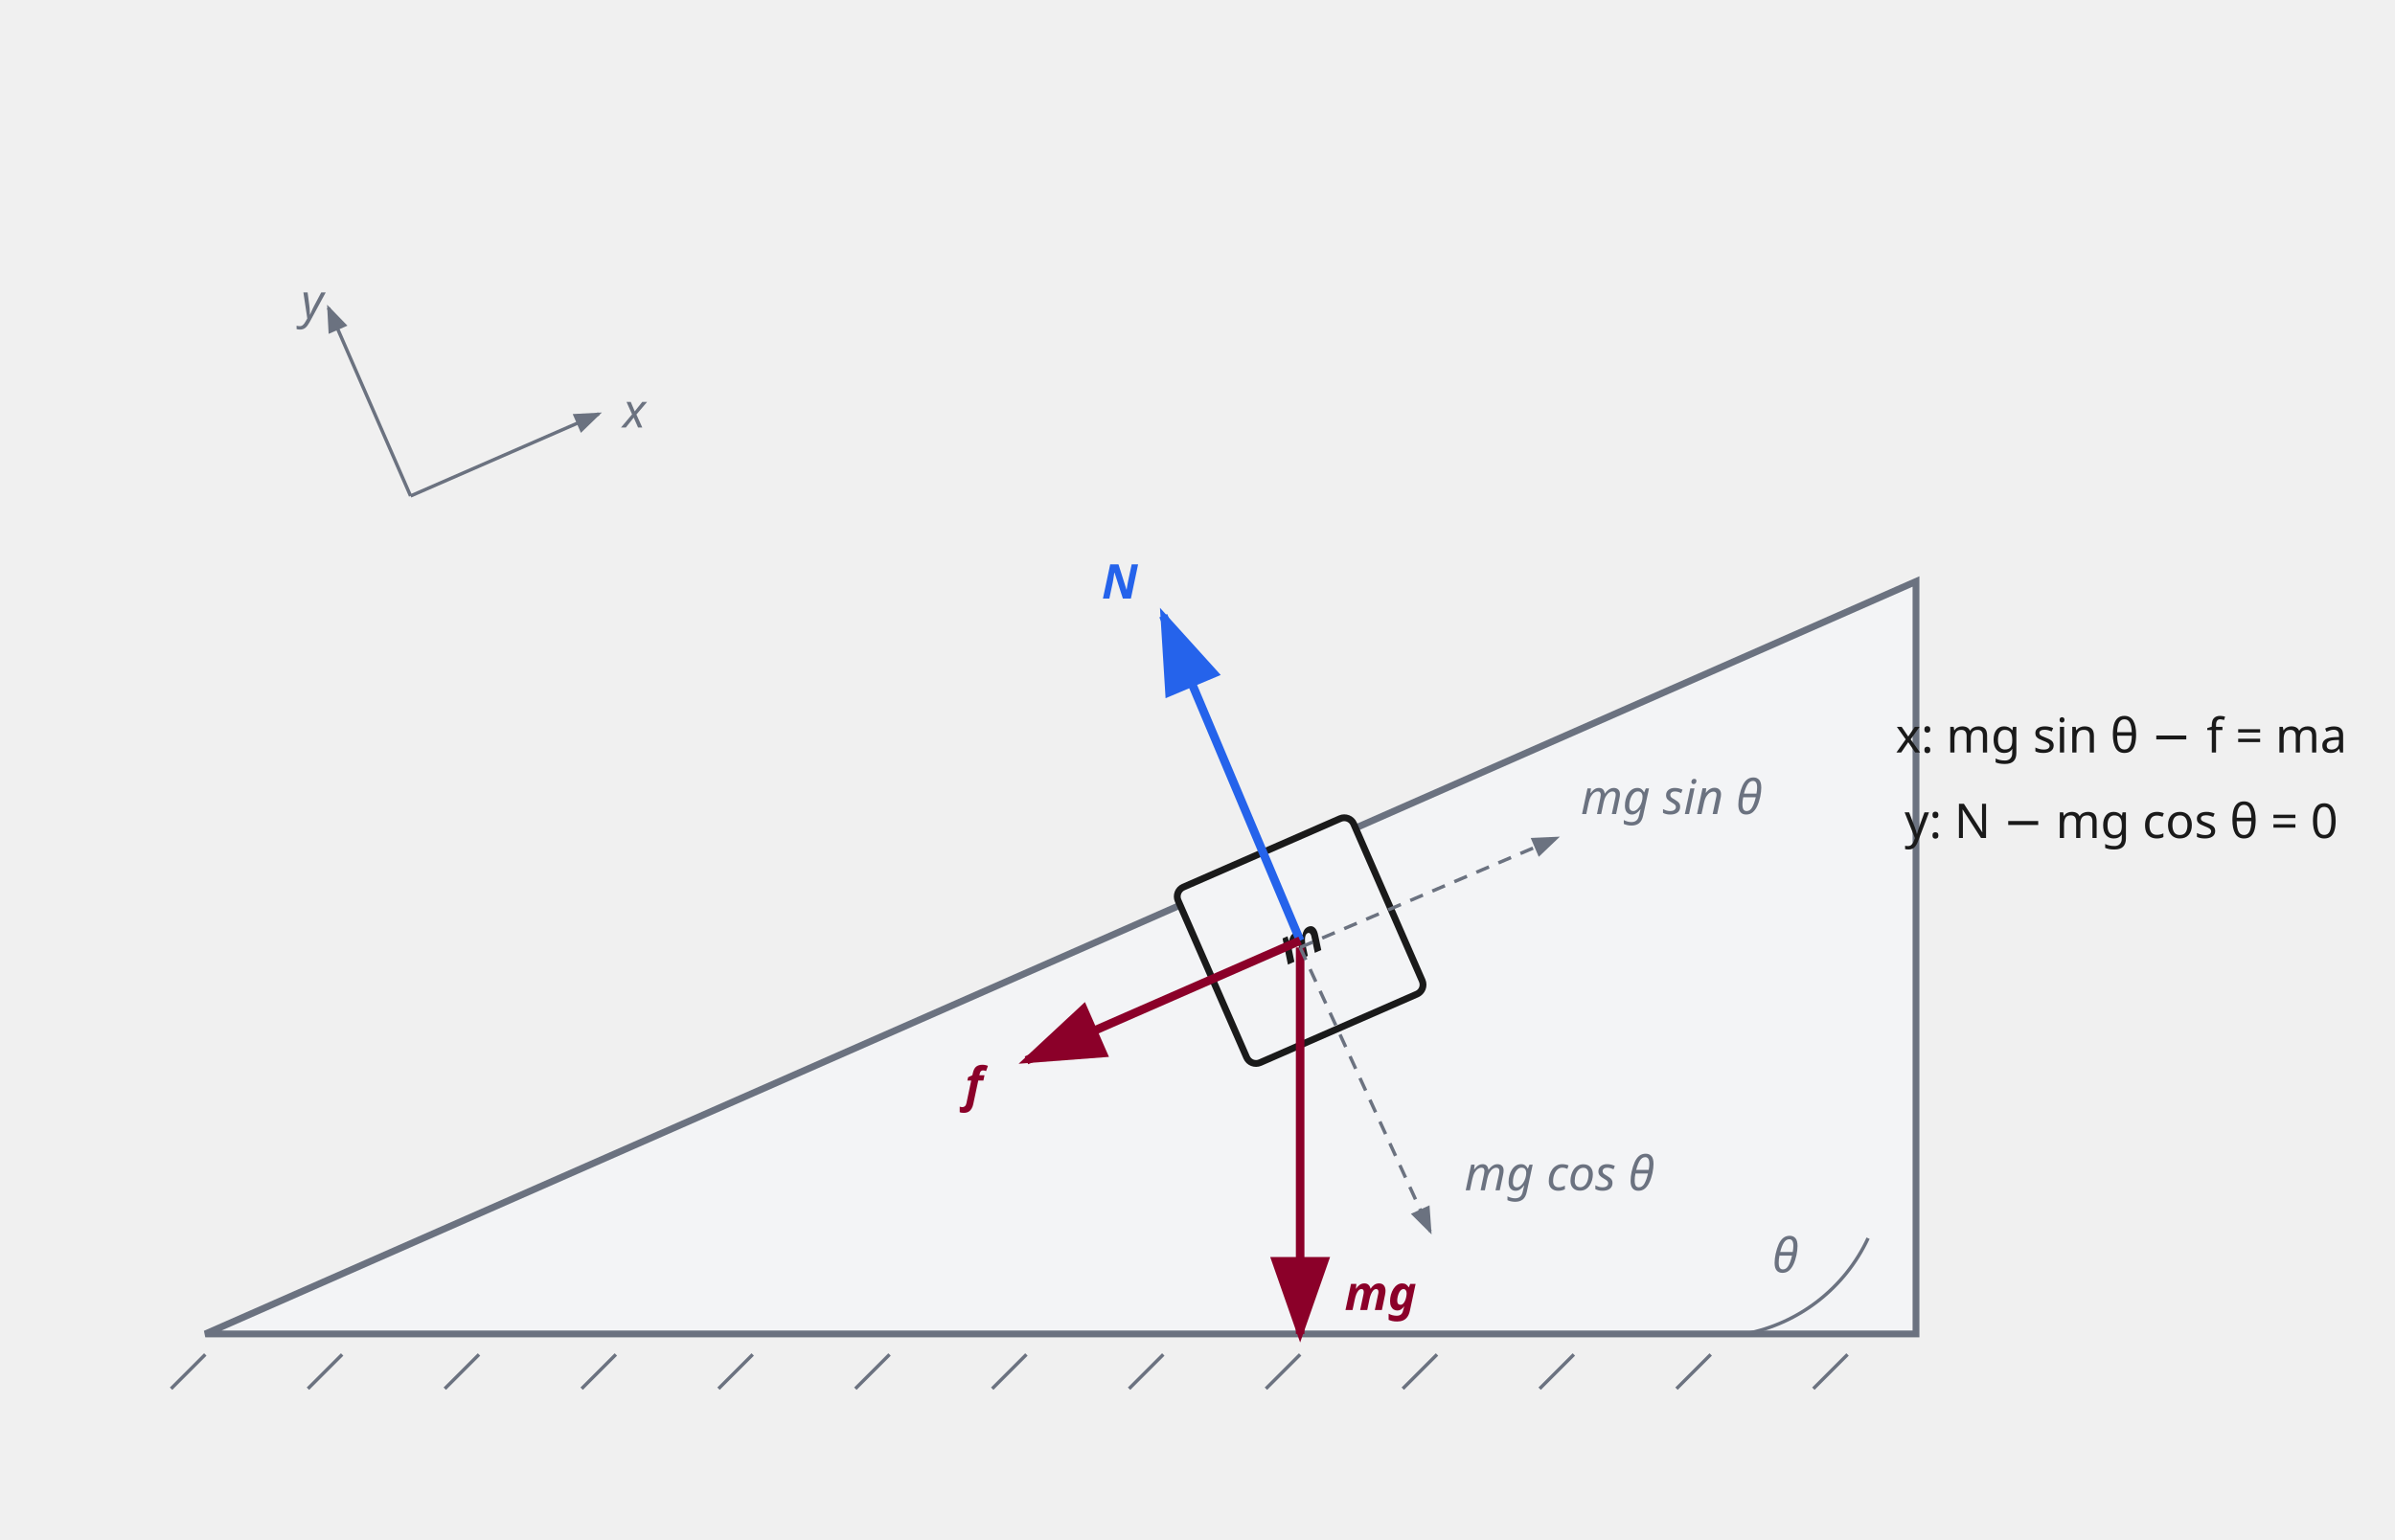
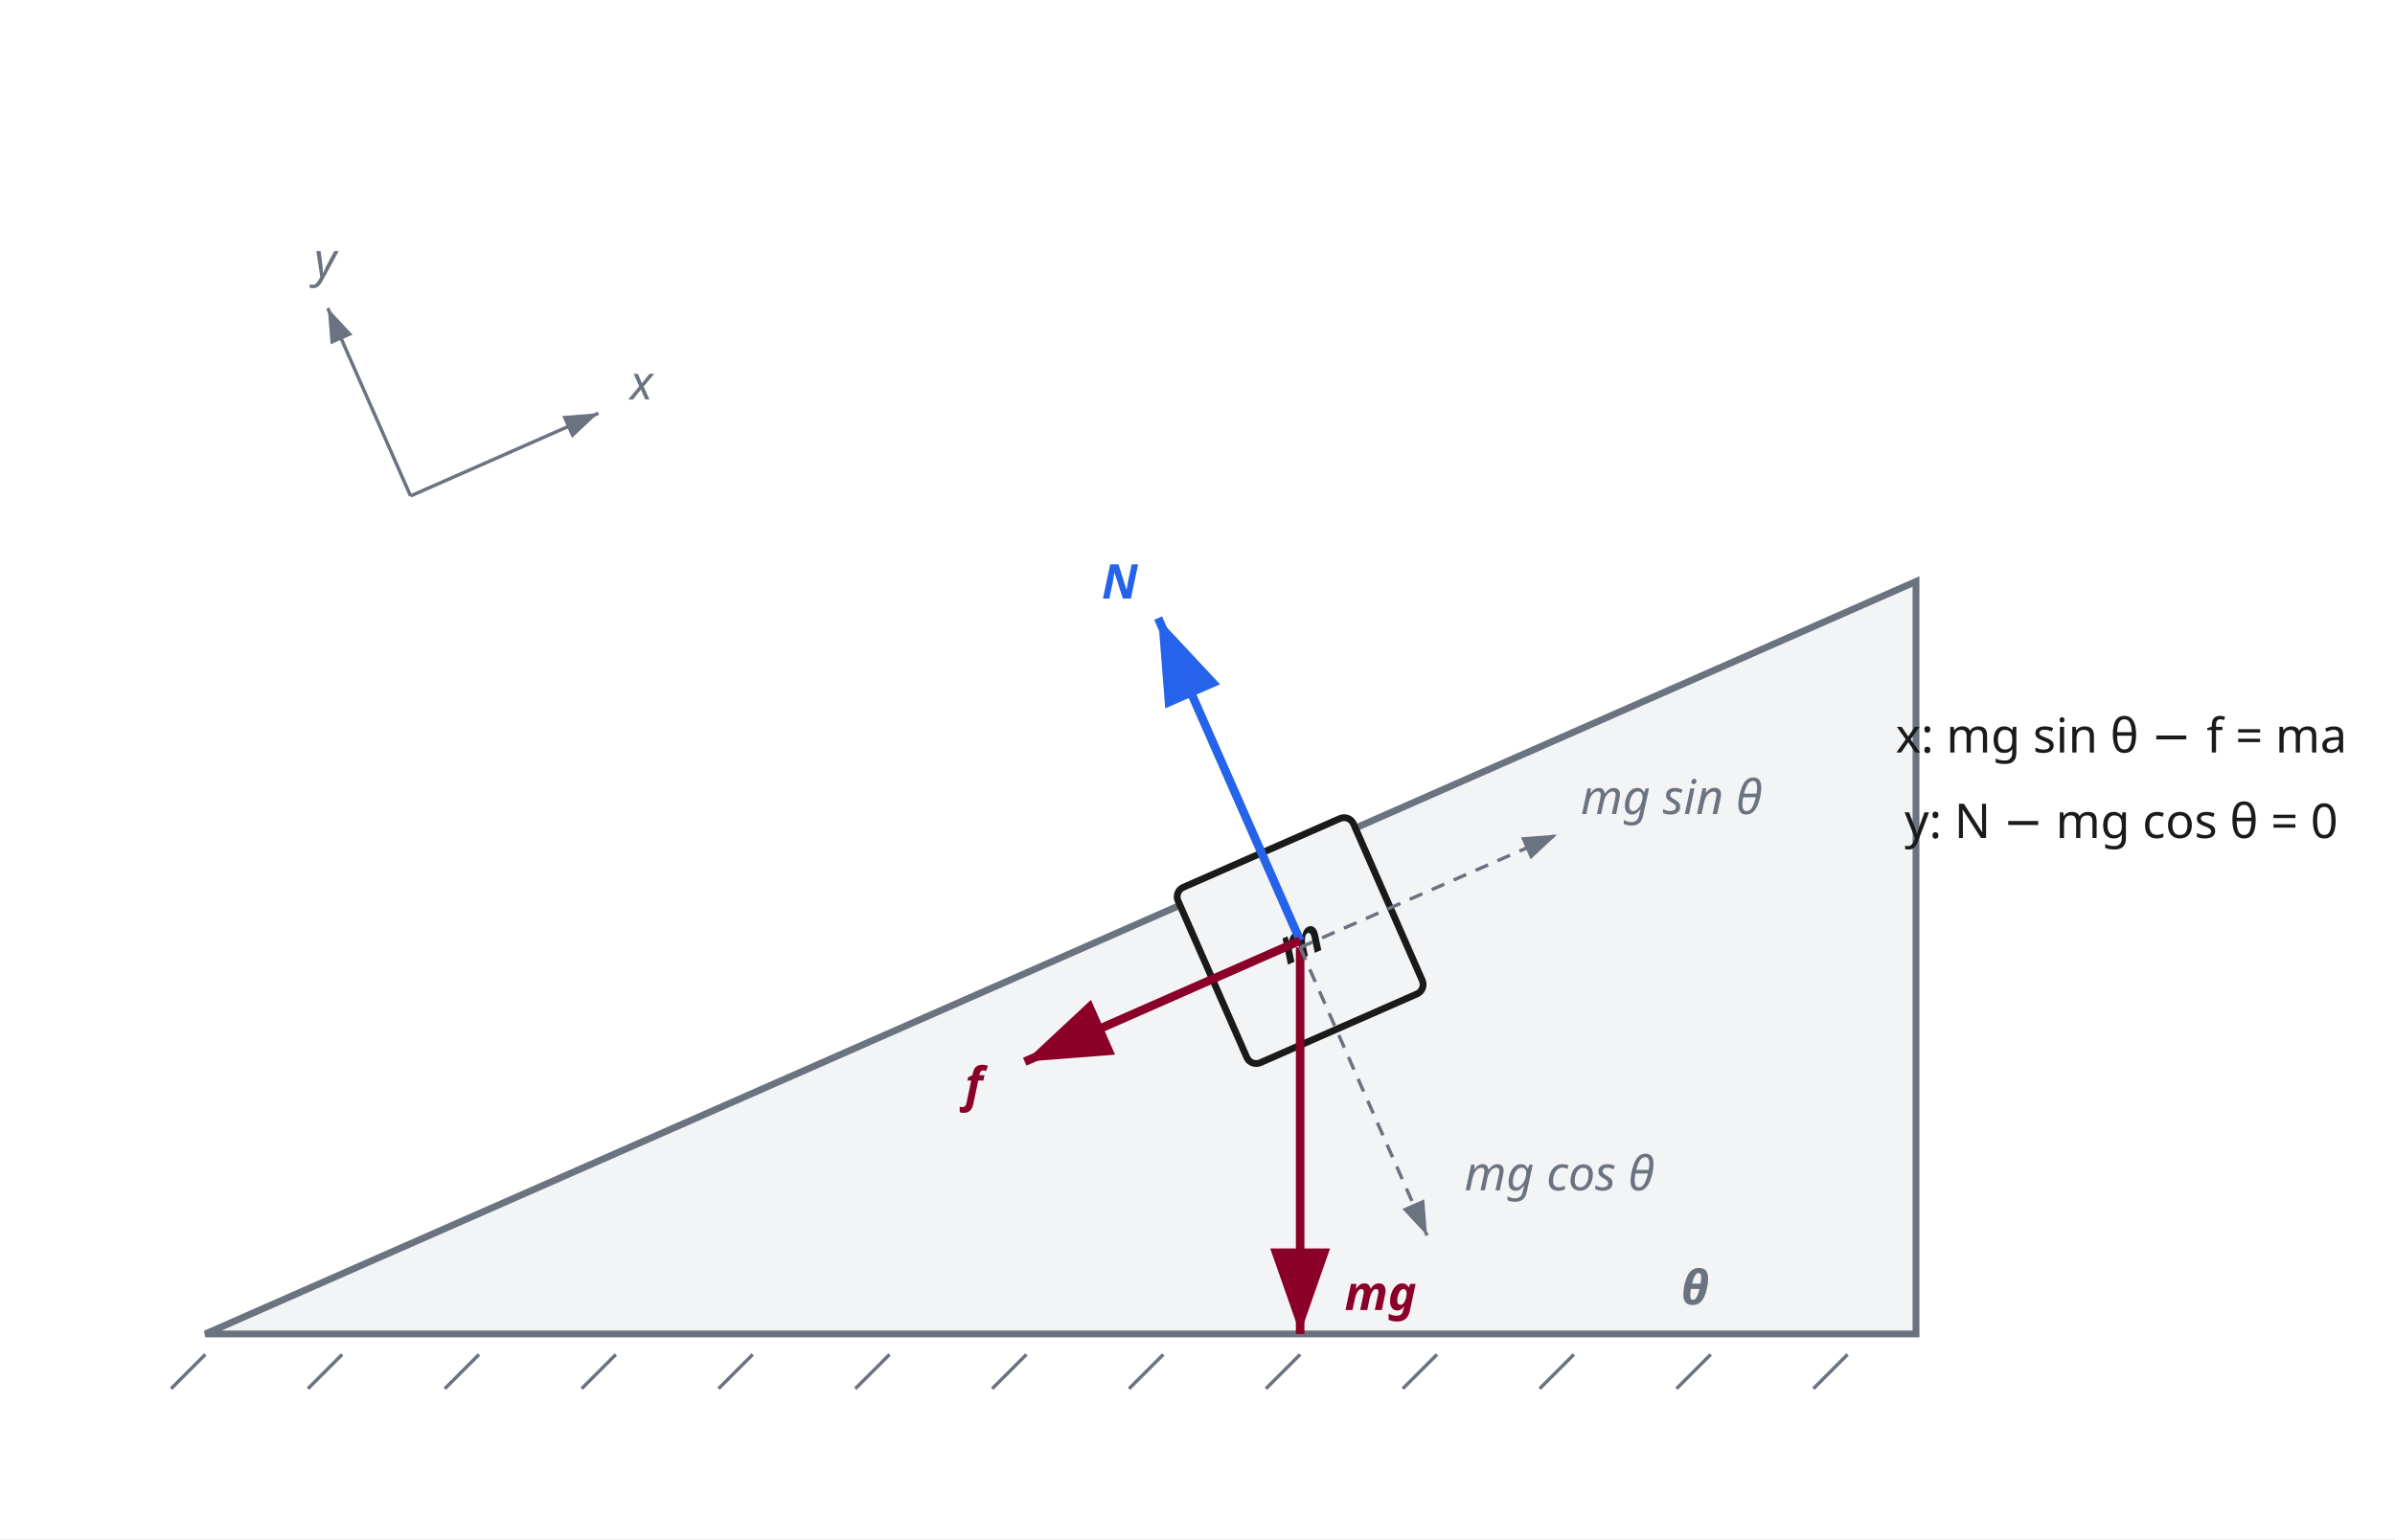
<svg xmlns="http://www.w3.org/2000/svg" viewBox="0 0 700 450" font-family="sans-serif">
  <defs>
-     <marker id="ar-red" markerWidth="10" markerHeight="7" refX="9" refY="3.5" orient="auto">
+     <marker id="ifR" markerWidth="10" markerHeight="7" refX="10" refY="3.5" orient="auto">
      <polygon points="0 0, 10 3.5, 0 7" fill="#8B0029" />
    </marker>
-     <marker id="ar-blue" markerWidth="10" markerHeight="7" refX="9" refY="3.5" orient="auto">
+     <marker id="ifB" markerWidth="10" markerHeight="7" refX="10" refY="3.5" orient="auto">
      <polygon points="0 0, 10 3.5, 0 7" fill="#2563EB" />
    </marker>
-     <marker id="ar-gray" markerWidth="8" markerHeight="6" refX="7" refY="3" orient="auto">
-       <polygon points="0 0, 8 3, 0 6" fill="#6B7280" />
+     <marker id="ifG" markerWidth="10" markerHeight="7" refX="10" refY="3.5" orient="auto">
+       <polygon points="0 0, 10 3.5, 0 7" fill="#6B7280" />
    </marker>
  </defs>
+   <rect width="100%" height="100%" fill="white" />
  <polygon points="60,390 560,390 560,170" fill="#F3F4F6" stroke="#6B7280" stroke-width="2" />
-   <line x1="60" y1="396" x2="50" y2="406" stroke="#6B7280" stroke-width="1" />
-   <line x1="100" y1="396" x2="90" y2="406" stroke="#6B7280" stroke-width="1" />
-   <line x1="140" y1="396" x2="130" y2="406" stroke="#6B7280" stroke-width="1" />
-   <line x1="180" y1="396" x2="170" y2="406" stroke="#6B7280" stroke-width="1" />
-   <line x1="220" y1="396" x2="210" y2="406" stroke="#6B7280" stroke-width="1" />
-   <line x1="260" y1="396" x2="250" y2="406" stroke="#6B7280" stroke-width="1" />
-   <line x1="300" y1="396" x2="290" y2="406" stroke="#6B7280" stroke-width="1" />
-   <line x1="340" y1="396" x2="330" y2="406" stroke="#6B7280" stroke-width="1" />
-   <line x1="380" y1="396" x2="370" y2="406" stroke="#6B7280" stroke-width="1" />
-   <line x1="420" y1="396" x2="410" y2="406" stroke="#6B7280" stroke-width="1" />
-   <line x1="460" y1="396" x2="450" y2="406" stroke="#6B7280" stroke-width="1" />
-   <line x1="500" y1="396" x2="490" y2="406" stroke="#6B7280" stroke-width="1" />
-   <line x1="540" y1="396" x2="530" y2="406" stroke="#6B7280" stroke-width="1" />
-   <path d="M 510 390 A 50 50 0 0 0 546 362" fill="none" stroke="#6B7280" stroke-width="1" />
-   <text x="518" y="372" font-size="14" fill="#6B7280" font-style="italic">θ</text>
-   <g transform="translate(380,275) rotate(-23.6)">
-     <rect x="-28" y="-28" width="56" height="56" fill="#F3F4F6" stroke="#1a1a1a" stroke-width="2" rx="3" />
+   <line x1="60" y1="396" x2="50" y2="406" stroke="#6B7280" stroke-width="1" fill="none" />
+   <line x1="100" y1="396" x2="90" y2="406" stroke="#6B7280" stroke-width="1" fill="none" />
+   <line x1="140" y1="396" x2="130" y2="406" stroke="#6B7280" stroke-width="1" fill="none" />
+   <line x1="180" y1="396" x2="170" y2="406" stroke="#6B7280" stroke-width="1" fill="none" />
+   <line x1="220" y1="396" x2="210" y2="406" stroke="#6B7280" stroke-width="1" fill="none" />
+   <line x1="260" y1="396" x2="250" y2="406" stroke="#6B7280" stroke-width="1" fill="none" />
+   <line x1="300" y1="396" x2="290" y2="406" stroke="#6B7280" stroke-width="1" fill="none" />
+   <line x1="340" y1="396" x2="330" y2="406" stroke="#6B7280" stroke-width="1" fill="none" />
+   <line x1="380" y1="396" x2="370" y2="406" stroke="#6B7280" stroke-width="1" fill="none" />
+   <line x1="420" y1="396" x2="410" y2="406" stroke="#6B7280" stroke-width="1" fill="none" />
+   <line x1="460" y1="396" x2="450" y2="406" stroke="#6B7280" stroke-width="1" fill="none" />
+   <line x1="500" y1="396" x2="490" y2="406" stroke="#6B7280" stroke-width="1" fill="none" />
+   <line x1="540" y1="396" x2="530" y2="406" stroke="#6B7280" stroke-width="1" fill="none" />
+   <text x="495.4" y="381.4" font-size="14" fill="#6B7280" text-anchor="middle" font-weight="bold" font-style="italic">θ</text>
+   <g transform="translate(380,275) rotate(-23.7)">
+     <rect x="-28" y="-28" width="56" height="56" rx="3" fill="#F3F4F6" stroke="#1a1a1a" stroke-width="2" />
    <text x="0" y="5" font-size="14" fill="#1a1a1a" text-anchor="middle" font-weight="bold" font-style="italic">m</text>
  </g>
-   <line x1="380" y1="277" x2="380" y2="390" stroke="#8B0029" stroke-width="2.5" marker-end="url(#ar-red)" />
+   <line x1="380" y1="277" x2="380" y2="390" stroke="#8B0029" stroke-width="2.5" fill="none" marker-end="url(#ifR)" />
  <text x="393" y="383" font-size="14" fill="#8B0029" font-weight="bold" font-style="italic">mg</text>
-   <line x1="380" y1="275" x2="340" y2="180" stroke="#2563EB" stroke-width="2.5" marker-end="url(#ar-blue)" />
+   <line x1="380" y1="275" x2="338.5" y2="180.7" stroke="#2563EB" stroke-width="2.5" fill="none" marker-end="url(#ifB)" />
  <text x="322" y="175" font-size="14" fill="#2563EB" font-weight="bold" font-style="italic">N</text>
-   <line x1="380" y1="275" x2="300" y2="310" stroke="#8B0029" stroke-width="2.5" marker-end="url(#ar-red)" />
+   <line x1="380" y1="275" x2="299.5" y2="310.4" stroke="#8B0029" stroke-width="2.5" fill="none" marker-end="url(#ifR)" />
  <text x="282" y="322" font-size="14" fill="#8B0029" font-weight="bold" font-style="italic">f</text>
-   <line x1="380" y1="277" x2="455" y2="245" stroke="#6B7280" stroke-width="1" stroke-dasharray="4 3" marker-end="url(#ar-gray)" />
+   <line x1="380" y1="277" x2="455.1" y2="244" stroke="#6B7280" stroke-width="1" fill="none" marker-end="url(#ifG)" stroke-dasharray="4 3" />
  <text x="462" y="238" font-size="14" fill="#6B7280" font-style="italic">mg sin θ</text>
-   <line x1="380" y1="277" x2="418" y2="360" stroke="#6B7280" stroke-width="1" stroke-dasharray="4 3" marker-end="url(#ar-gray)" />
+   <line x1="380" y1="277" x2="417.1" y2="361.2" stroke="#6B7280" stroke-width="1" fill="none" marker-end="url(#ifG)" stroke-dasharray="4 3" />
  <text x="428" y="348" font-size="14" fill="#6B7280" font-style="italic">mg cos θ</text>
-   <g transform="translate(120,145)">
-     <line x1="0" y1="0" x2="55" y2="-24" stroke="#6B7280" stroke-width="1" marker-end="url(#ar-gray)" />
-     <text x="62" y="-20" font-size="14" fill="#6B7280" font-style="italic">x</text>
-     <line x1="0" y1="0" x2="-24" y2="-55" stroke="#6B7280" stroke-width="1" marker-end="url(#ar-gray)" />
-     <text x="-32" y="-52" font-size="14" fill="#6B7280" font-style="italic">y</text>
-   </g>
+   <line x1="120" y1="145" x2="174.9" y2="120.8" stroke="#6B7280" stroke-width="1" fill="none" marker-end="url(#ifG)" />
+   <text x="184.1" y="116.8" font-size="14" fill="#6B7280" font-style="italic">x</text>
+   <line x1="120" y1="145" x2="95.8" y2="90.1" stroke="#6B7280" stroke-width="1" fill="none" marker-end="url(#ifG)" />
+   <text x="91.8" y="80.9" font-size="14" fill="#6B7280" font-style="italic">y</text>
  <text x="620" y="220" font-size="14" fill="#1a1a1a" text-anchor="middle">x: mg sin θ − f = ma</text>
  <text x="620" y="245" font-size="14" fill="#1a1a1a" text-anchor="middle">y: N − mg cos θ = 0</text>
</svg>
